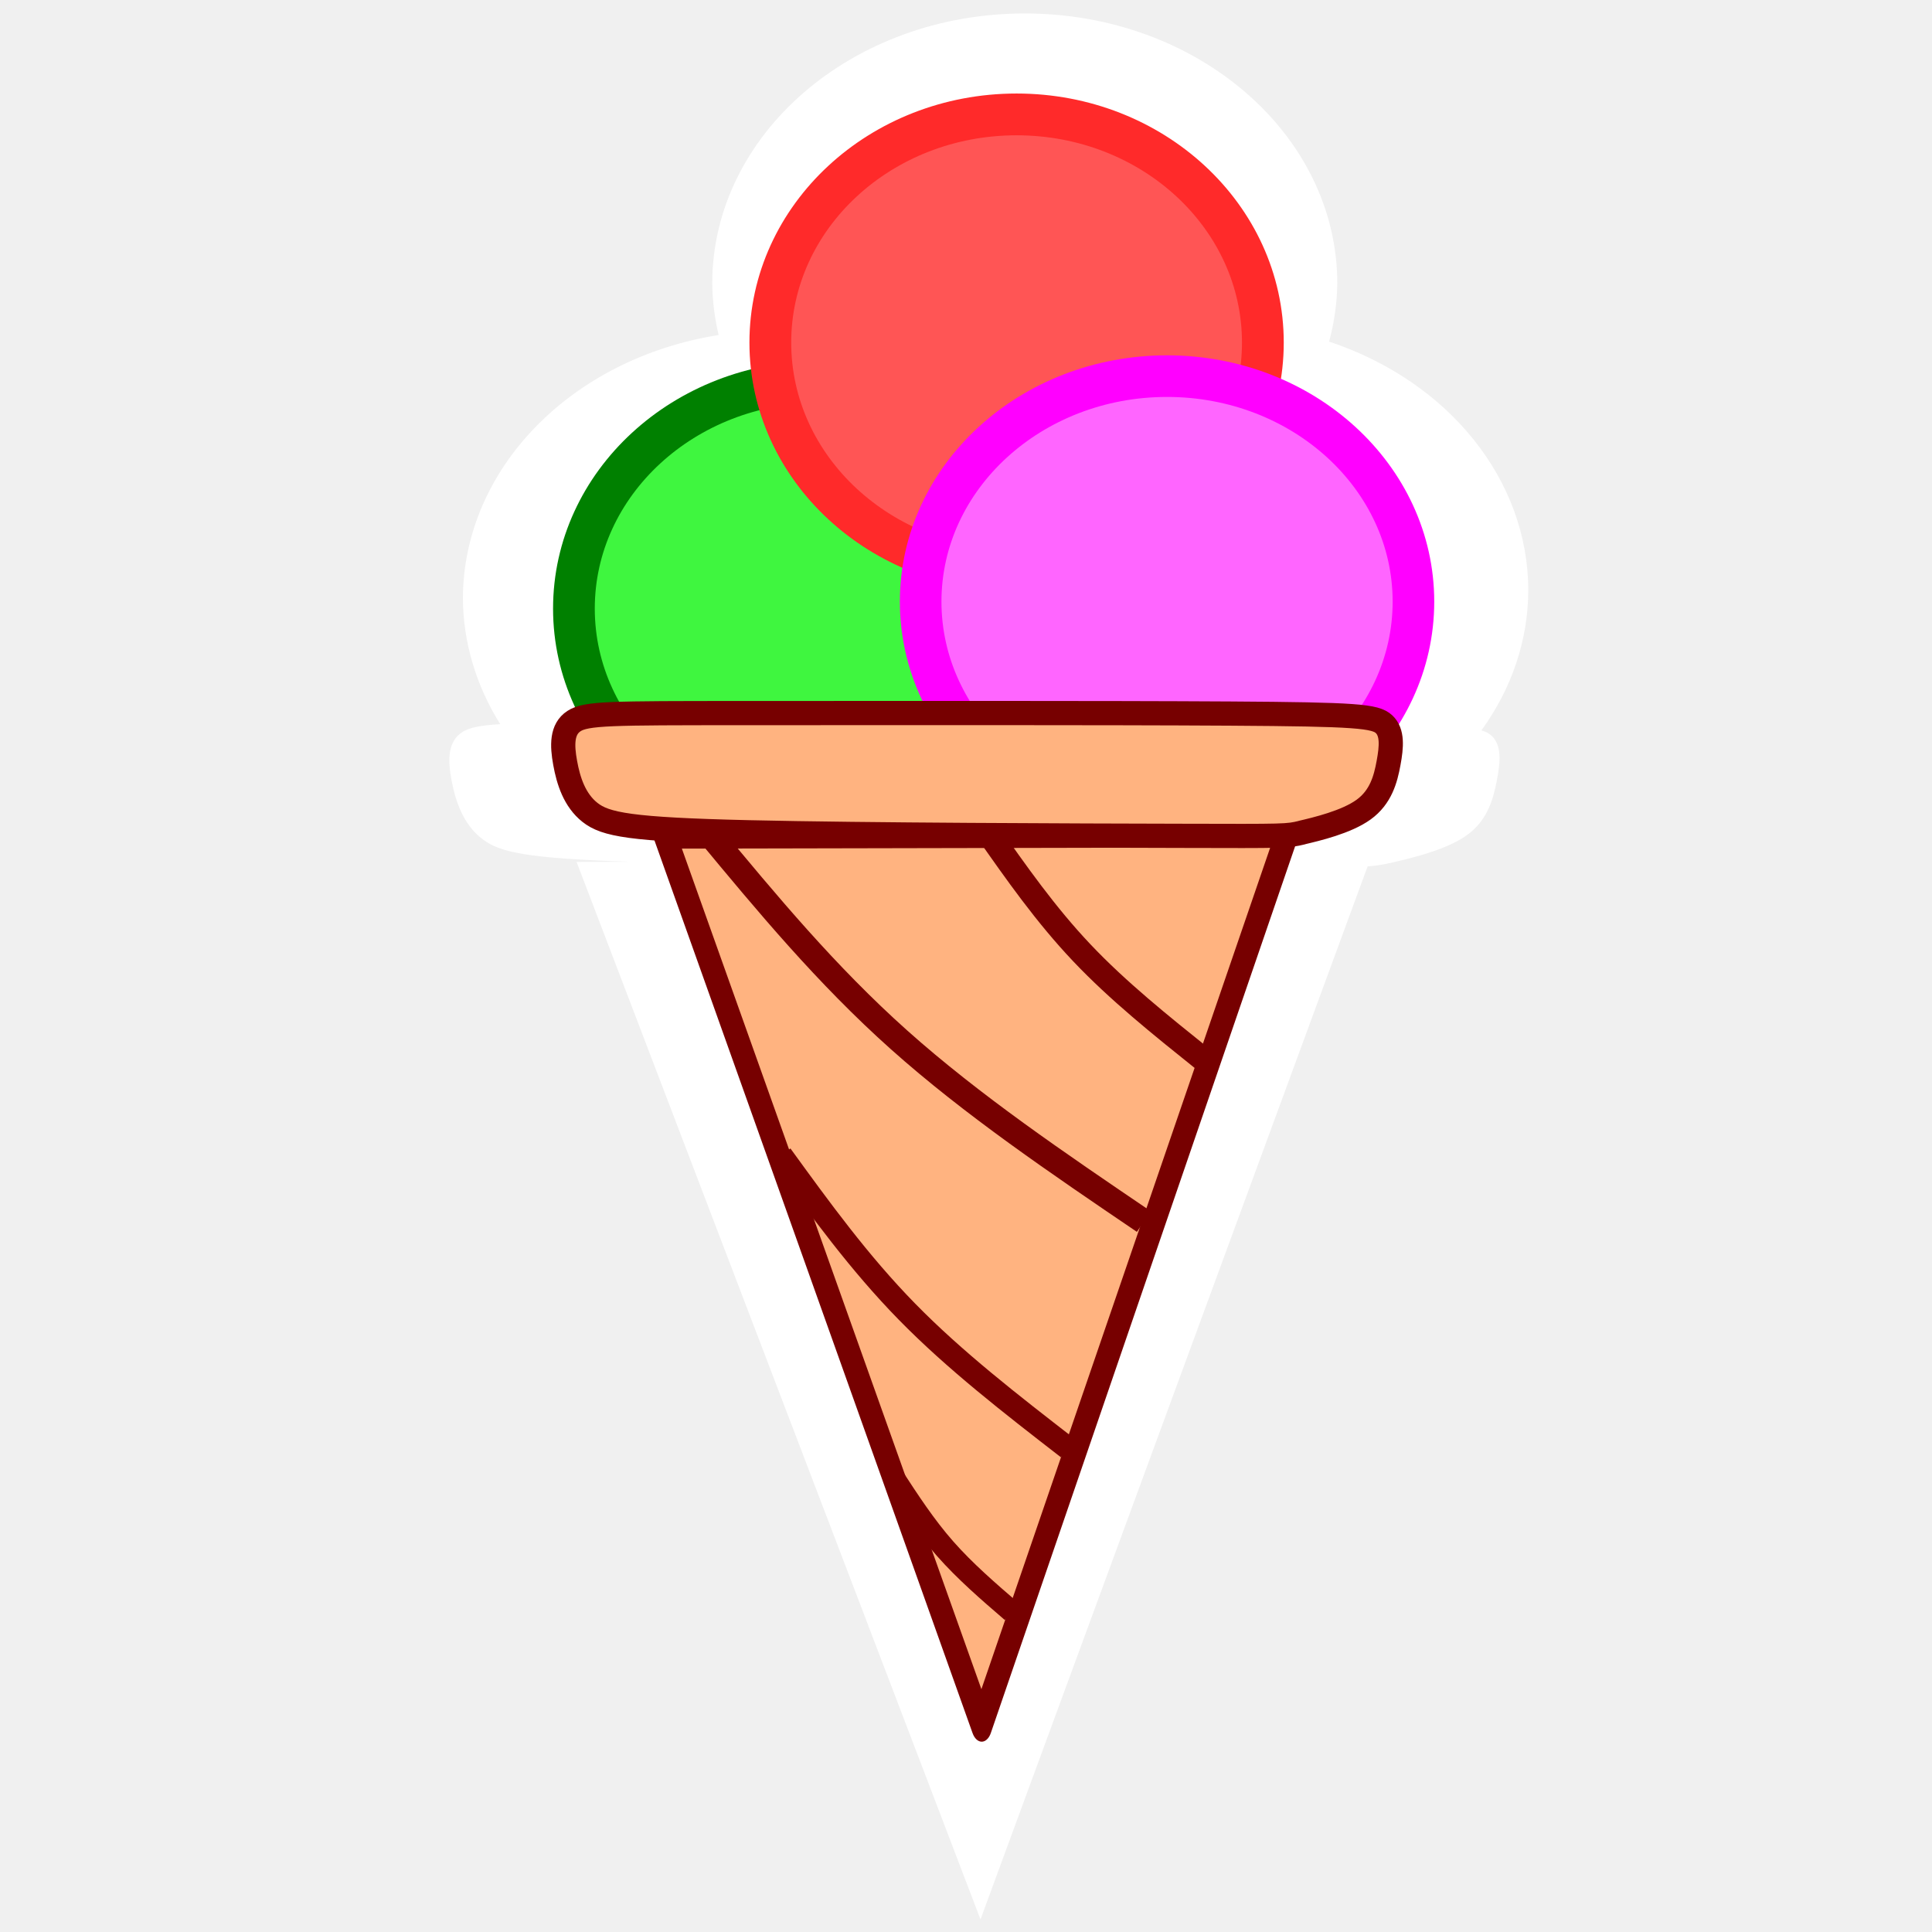
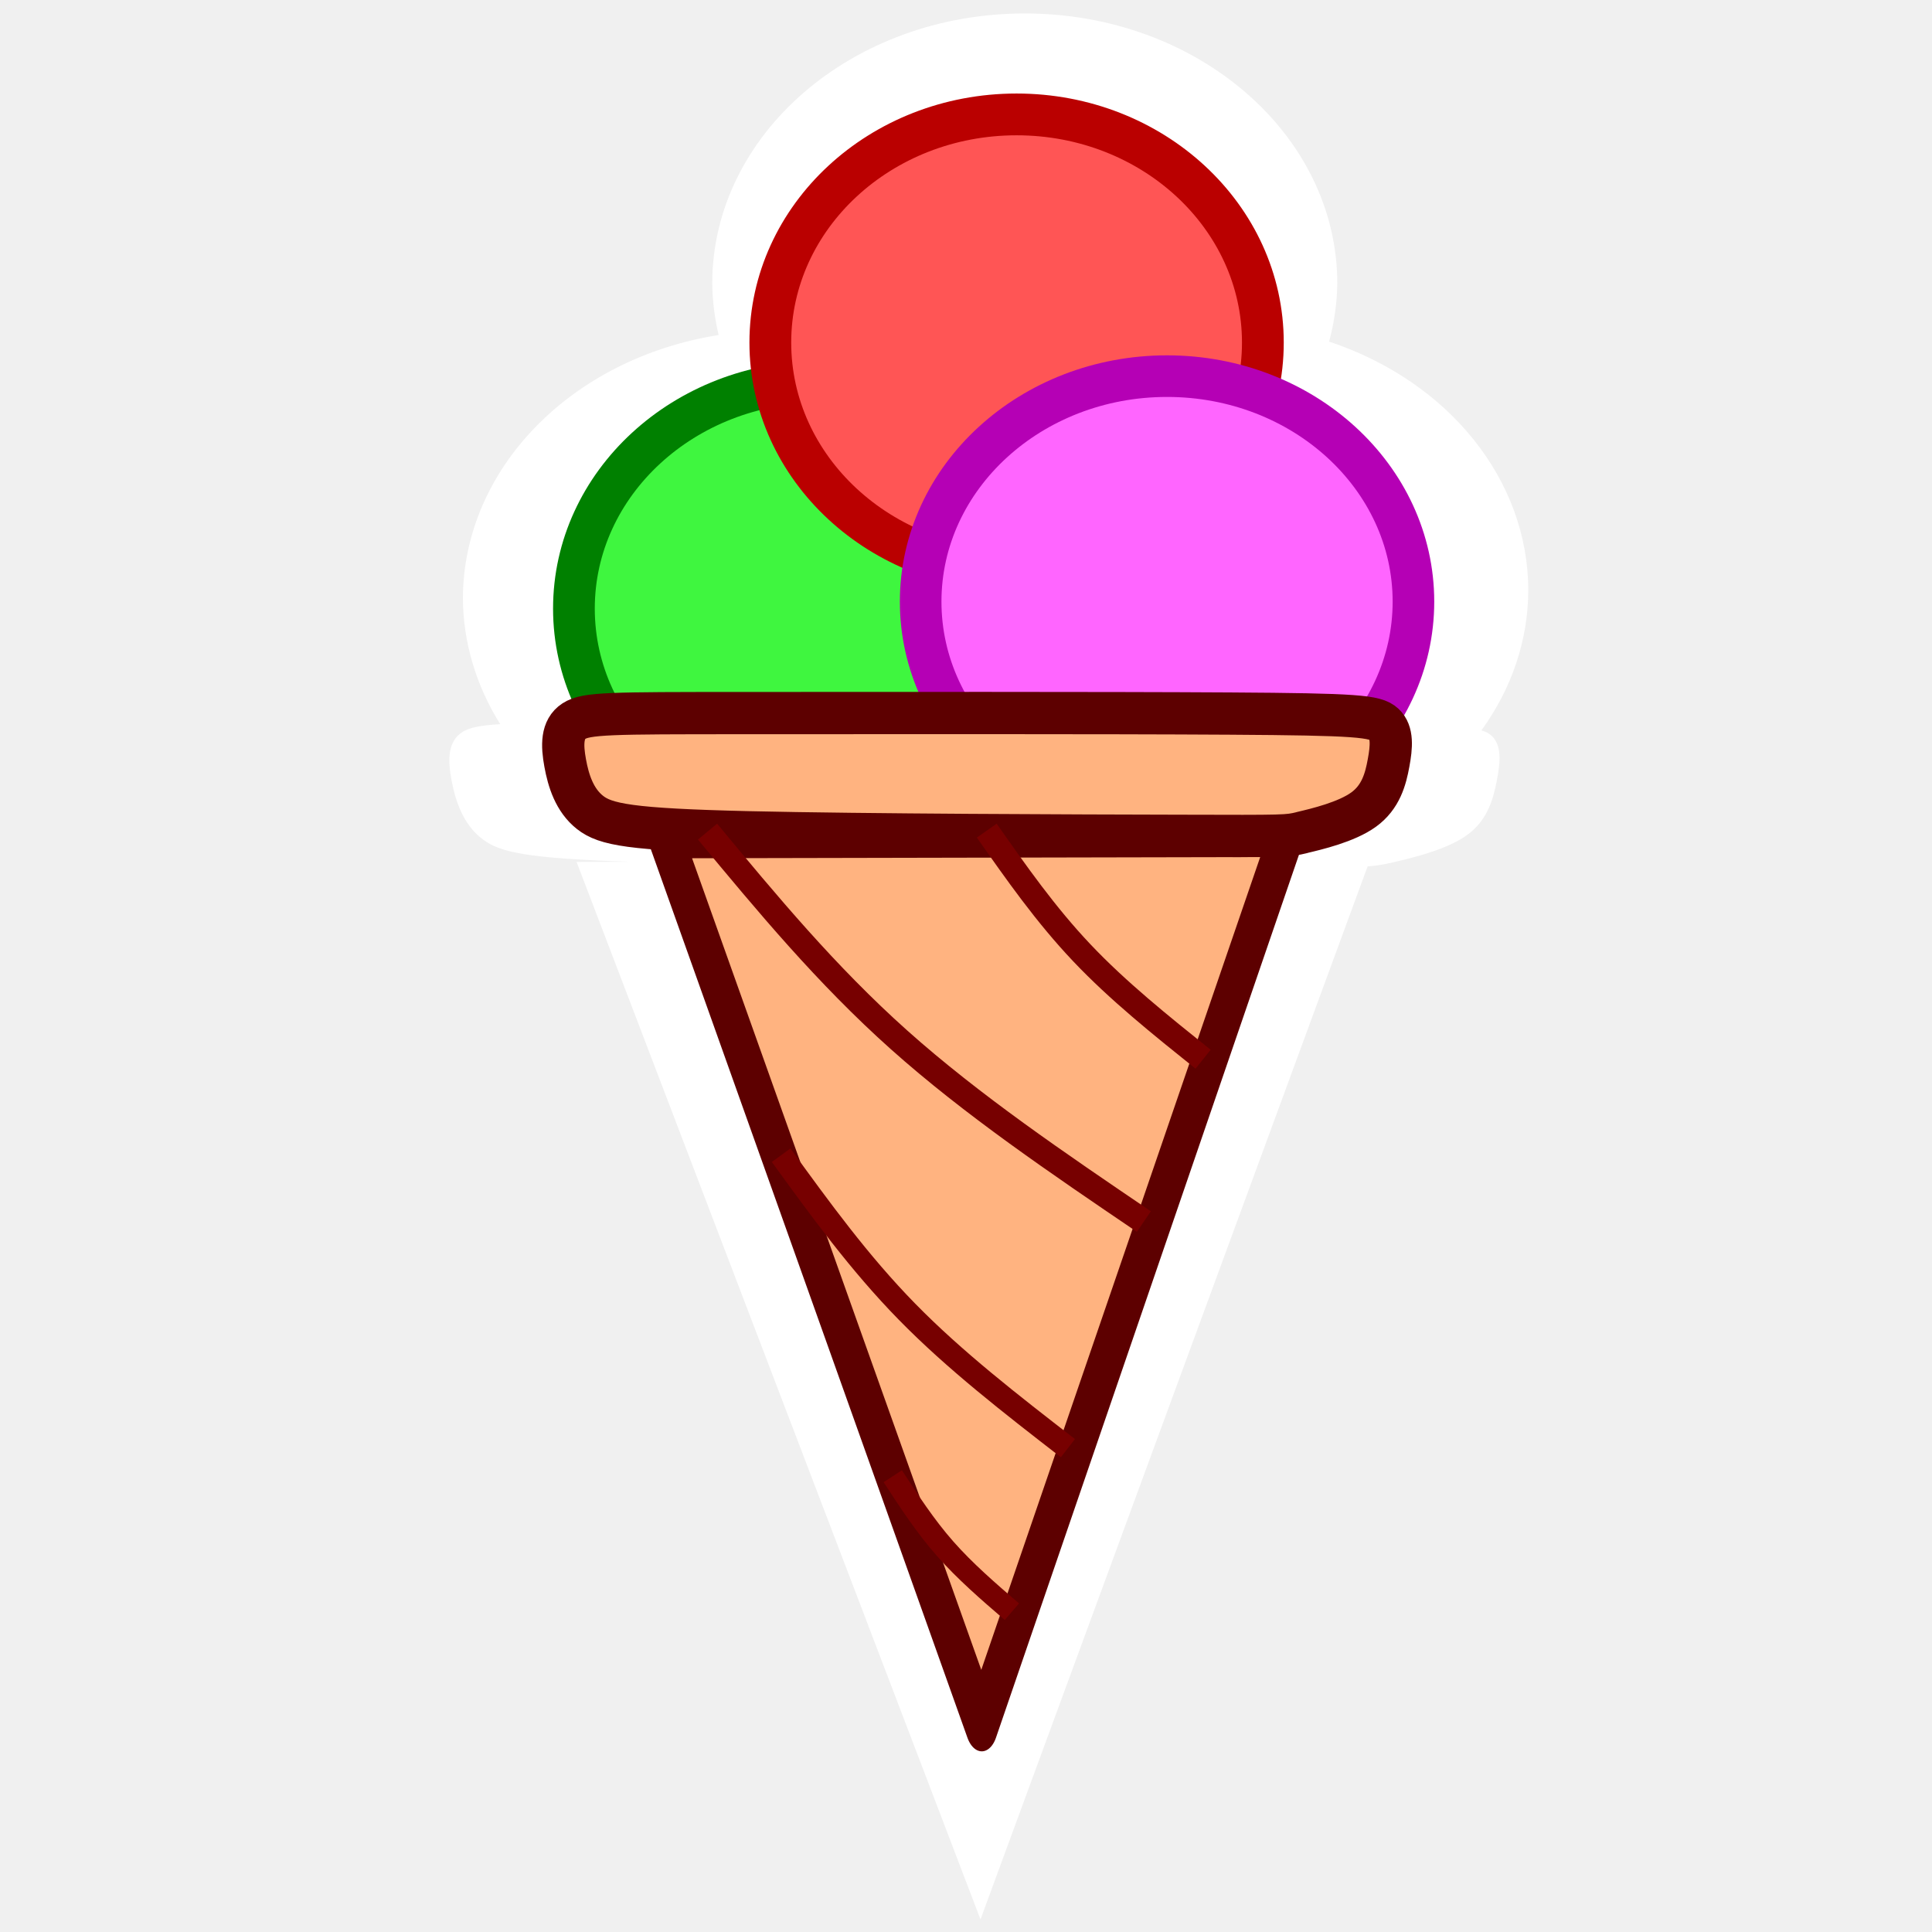
<svg xmlns="http://www.w3.org/2000/svg" width="32.0px" height="32.0px" viewBox="0 0 32.0 32.0" version="1.1" id="SVGRoot">
  <defs id="defs13196" />
  <g id="layer1">
    <path id="path26974-5" style="fill:#ffffff;fill-opacity:1;stroke:none;stroke-width:0.846;stroke-linejoin:round;stroke-dasharray:none;stroke-opacity:1;paint-order:markers fill stroke" d="M 16.972,0.223 A 5.176,4.475 0 0 0 11.797,4.696 5.176,4.475 0 0 0 11.903,5.549 5.177,4.448 0 0 0 7.667,9.913 5.177,4.448 0 0 0 8.285,11.994 c -0.344,0.022 -0.509,0.059 -0.617,0.125 -0.258,0.157 -0.254,0.473 -0.186,0.821 0.068,0.348 0.198,0.73 0.523,0.969 0.282,0.207 0.714,0.308 2.437,0.365 l -0.892,0.002 4.841,12.673 -0.02,-0.021 c 0.008,0.012 0.017,0.023 0.025,0.035 l 1.844,4.829 6.412,-17.442 c 0.123,-0.01 0.216,-0.022 0.317,-0.044 0.312,-0.069 0.934,-0.207 1.296,-0.451 0.362,-0.244 0.463,-0.598 0.525,-0.916 0.063,-0.318 0.089,-0.601 -0.094,-0.761 -0.037,-0.032 -0.088,-0.058 -0.159,-0.081 A 5.179,4.422 0 0 0 25.313,9.777 5.179,4.422 0 0 0 22.014,5.658 5.176,4.475 0 0 0 22.15,4.696 5.176,4.475 0 0 0 16.972,0.223 Z" />
    <ellipse style="fill:#3ff63f;fill-opacity:1;stroke:#008000;stroke-width:0.691;stroke-linejoin:round;stroke-dasharray:none;stroke-opacity:1;paint-order:markers fill stroke" id="path26974" cx="13.586" cy="10.08" rx="4.08" ry="3.757" />
-     <ellipse style="fill:#ff5555;fill-opacity:1;stroke:#ff2a2a;stroke-width:0.692;stroke-linejoin:round;stroke-dasharray:none;stroke-opacity:1;paint-order:markers fill stroke" id="path26974-7" cx="16.838" cy="5.674" rx="4.079" ry="3.779" />
-     <ellipse style="fill:#ff65ff;fill-opacity:1;stroke:#ff00ff;stroke-width:0.689;stroke-linejoin:round;stroke-dasharray:none;stroke-opacity:1;paint-order:markers fill stroke" id="path26974-0" cx="19.33" cy="9.965" rx="4.081" ry="3.735" />
-     <path style="fill:#ffb380;fill-opacity:1;stroke:#770000;stroke-width:0.5;stroke-linejoin:round;stroke-dasharray:none;stroke-opacity:1;paint-order:markers fill stroke" id="path18588" d="M 9.797,26.38 2.486,13.577 l 14.744,0.07 z" transform="matrix(0.7021986,-0.00695524,0.01070148,1.159276,9.097062,-1.955768)" />
-     <path style="fill:#ffb380;fill-opacity:1;stroke:#770000;stroke-width:0.401;stroke-linejoin:round;stroke-dasharray:none;stroke-opacity:1;paint-order:markers fill stroke" d="m 21.562,13.79 c 0.246,-0.058 0.738,-0.174 1.023,-0.38 0.285,-0.206 0.365,-0.504 0.414,-0.773 0.05,-0.269 0.069,-0.508 -0.075,-0.642 -0.144,-0.135 -0.451,-0.163 -2.544,-0.176 -2.093,-0.013 -5.967,-0.009 -8.114,-0.008 -2.147,0.001 -2.557,5.4e-5 -2.76,0.133 -0.204,0.133 -0.199,0.399 -0.145,0.693 0.053,0.294 0.155,0.617 0.411,0.819 0.256,0.202 0.666,0.283 2.616,0.329 1.95,0.045 5.44,0.055 7.184,0.059 1.745,0.005 1.745,0.005 1.991,-0.053 z" id="path21730" />
+     <ellipse style="fill:#ff5555;fill-opacity:1;stroke:#ba0000;stroke-width:0.692;stroke-linejoin:round;stroke-dasharray:none;stroke-opacity:1;paint-order:markers fill stroke" id="path26974-7" cx="16.838" cy="5.674" rx="4.079" ry="3.779" />
+     <ellipse style="fill:#ff65ff;fill-opacity:1;stroke:#b500b5;stroke-width:0.689;stroke-linejoin:round;stroke-dasharray:none;stroke-opacity:1;paint-order:markers fill stroke" id="path26974-0" cx="19.33" cy="9.965" rx="4.081" ry="3.735" />
+     <path style="fill:#ffb380;fill-opacity:1;stroke:#5d0000;stroke-width:0.776;stroke-linejoin:round;stroke-dasharray:none;stroke-opacity:1;paint-order:markers fill stroke" id="path18588" d="M 9.797,26.38 2.486,13.577 l 14.744,0.07 z" transform="matrix(0.7021986,-0.00695524,0.01070148,1.159276,9.097062,-1.955768)" />
+     <path style="fill:#ffb380;fill-opacity:1;stroke:#5d0000;stroke-width:0.7;stroke-linejoin:round;stroke-dasharray:none;stroke-opacity:1;paint-order:markers fill stroke" d="m 21.562,13.79 c 0.246,-0.058 0.738,-0.174 1.023,-0.38 0.285,-0.206 0.365,-0.504 0.414,-0.773 0.05,-0.269 0.069,-0.508 -0.075,-0.642 -0.144,-0.135 -0.451,-0.163 -2.544,-0.176 -2.093,-0.013 -5.967,-0.009 -8.114,-0.008 -2.147,0.001 -2.557,5.4e-5 -2.76,0.133 -0.204,0.133 -0.199,0.399 -0.145,0.693 0.053,0.294 0.155,0.617 0.411,0.819 0.256,0.202 0.666,0.283 2.616,0.329 1.95,0.045 5.44,0.055 7.184,0.059 1.745,0.005 1.745,0.005 1.991,-0.053 z" id="path21730" />
    <path style="fill:none;fill-opacity:1;stroke:#770000;stroke-width:0.401;stroke-linejoin:round;stroke-dasharray:none;stroke-opacity:1;paint-order:markers fill stroke" d="m 16.344,13.758 c 0.488,0.696 0.976,1.392 1.573,2.022 0.597,0.631 1.304,1.198 2.01,1.764" id="path18646" />
    <path style="fill:none;fill-opacity:1;stroke:#770000;stroke-width:0.381;stroke-linejoin:round;stroke-dasharray:none;stroke-opacity:1;paint-order:markers fill stroke" d="m 12.938,19.134 c 0.647,0.892 1.293,1.783 2.085,2.592 0.792,0.809 1.729,1.535 2.665,2.26" id="path18646-0" />
    <path style="fill:none;fill-opacity:1;stroke:#770000;stroke-width:0.362;stroke-linejoin:round;stroke-dasharray:none;stroke-opacity:1;paint-order:markers fill stroke" d="m 14.787,24.451 c 0.269,0.413 0.537,0.825 0.866,1.199 0.329,0.374 0.718,0.71 1.107,1.045" id="path18646-03" />
    <path style="fill:none;fill-opacity:1;stroke:#770000;stroke-width:0.412;stroke-linejoin:round;stroke-dasharray:none;stroke-opacity:1;paint-order:markers fill stroke" d="m 11.719,13.774 c 0.984,1.187 1.968,2.374 3.173,3.45 1.205,1.076 2.63,2.043 4.054,3.009" id="path18646-0-3" />
  </g>
</svg>
